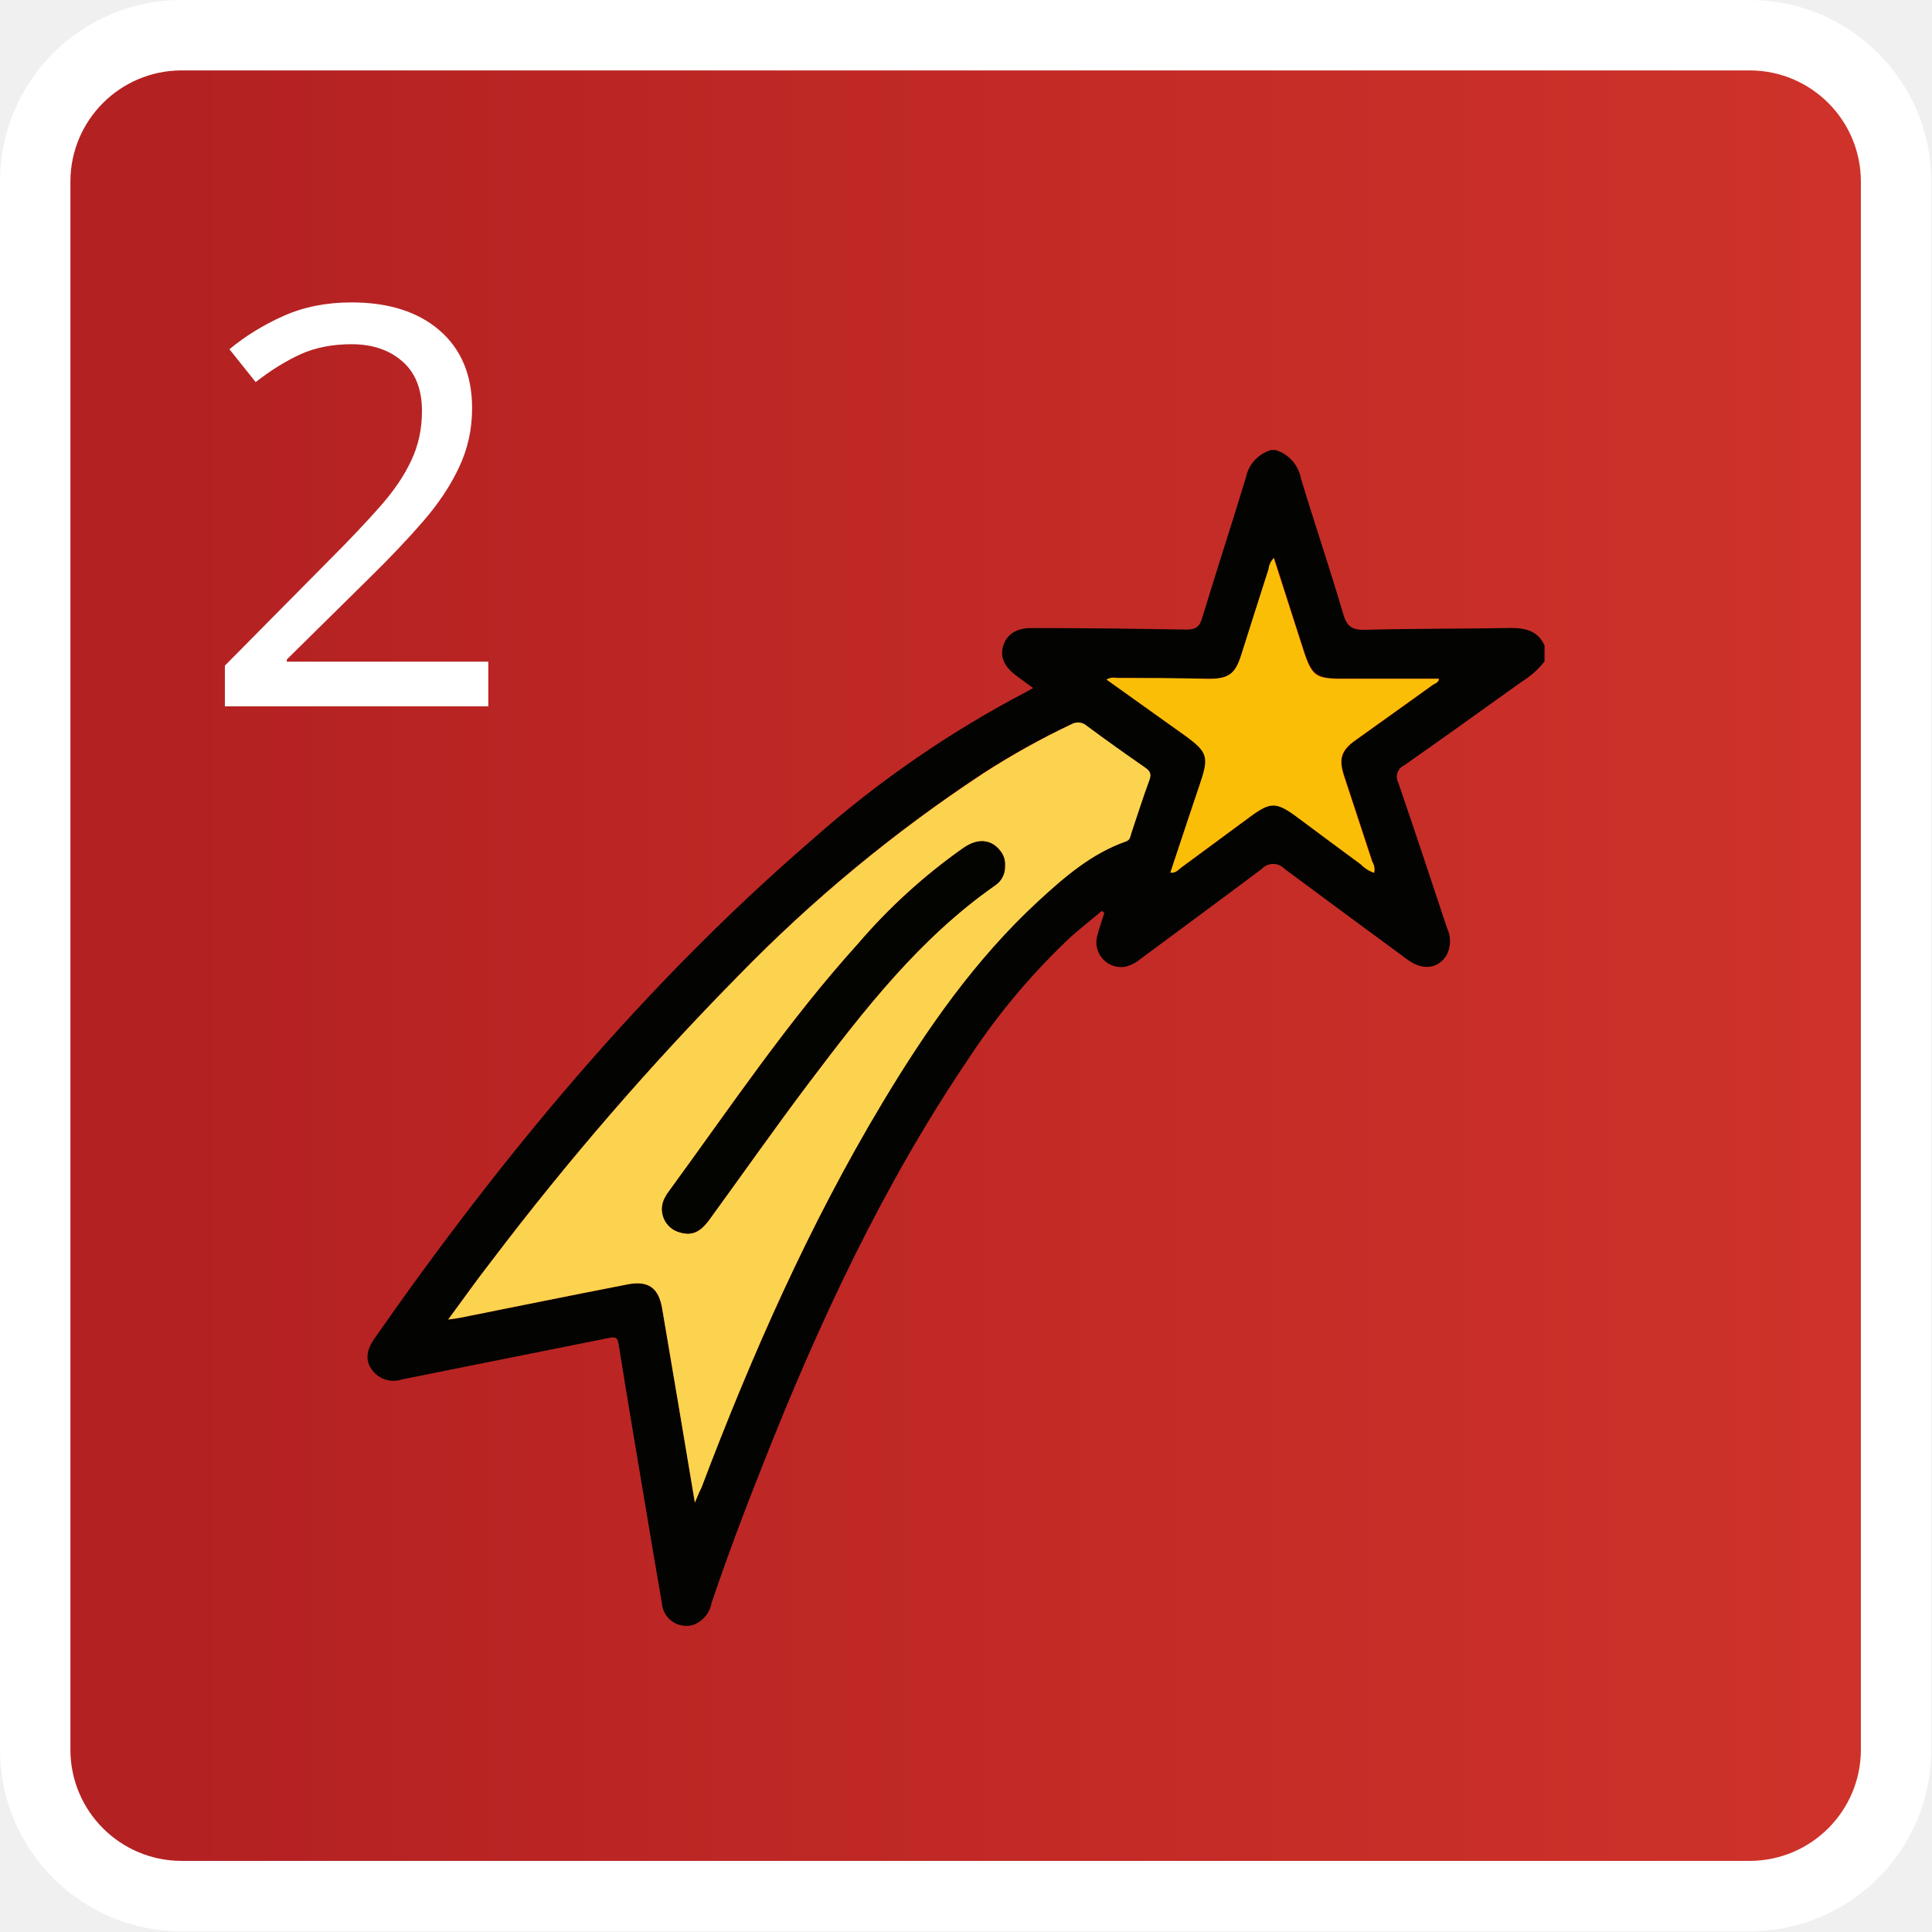
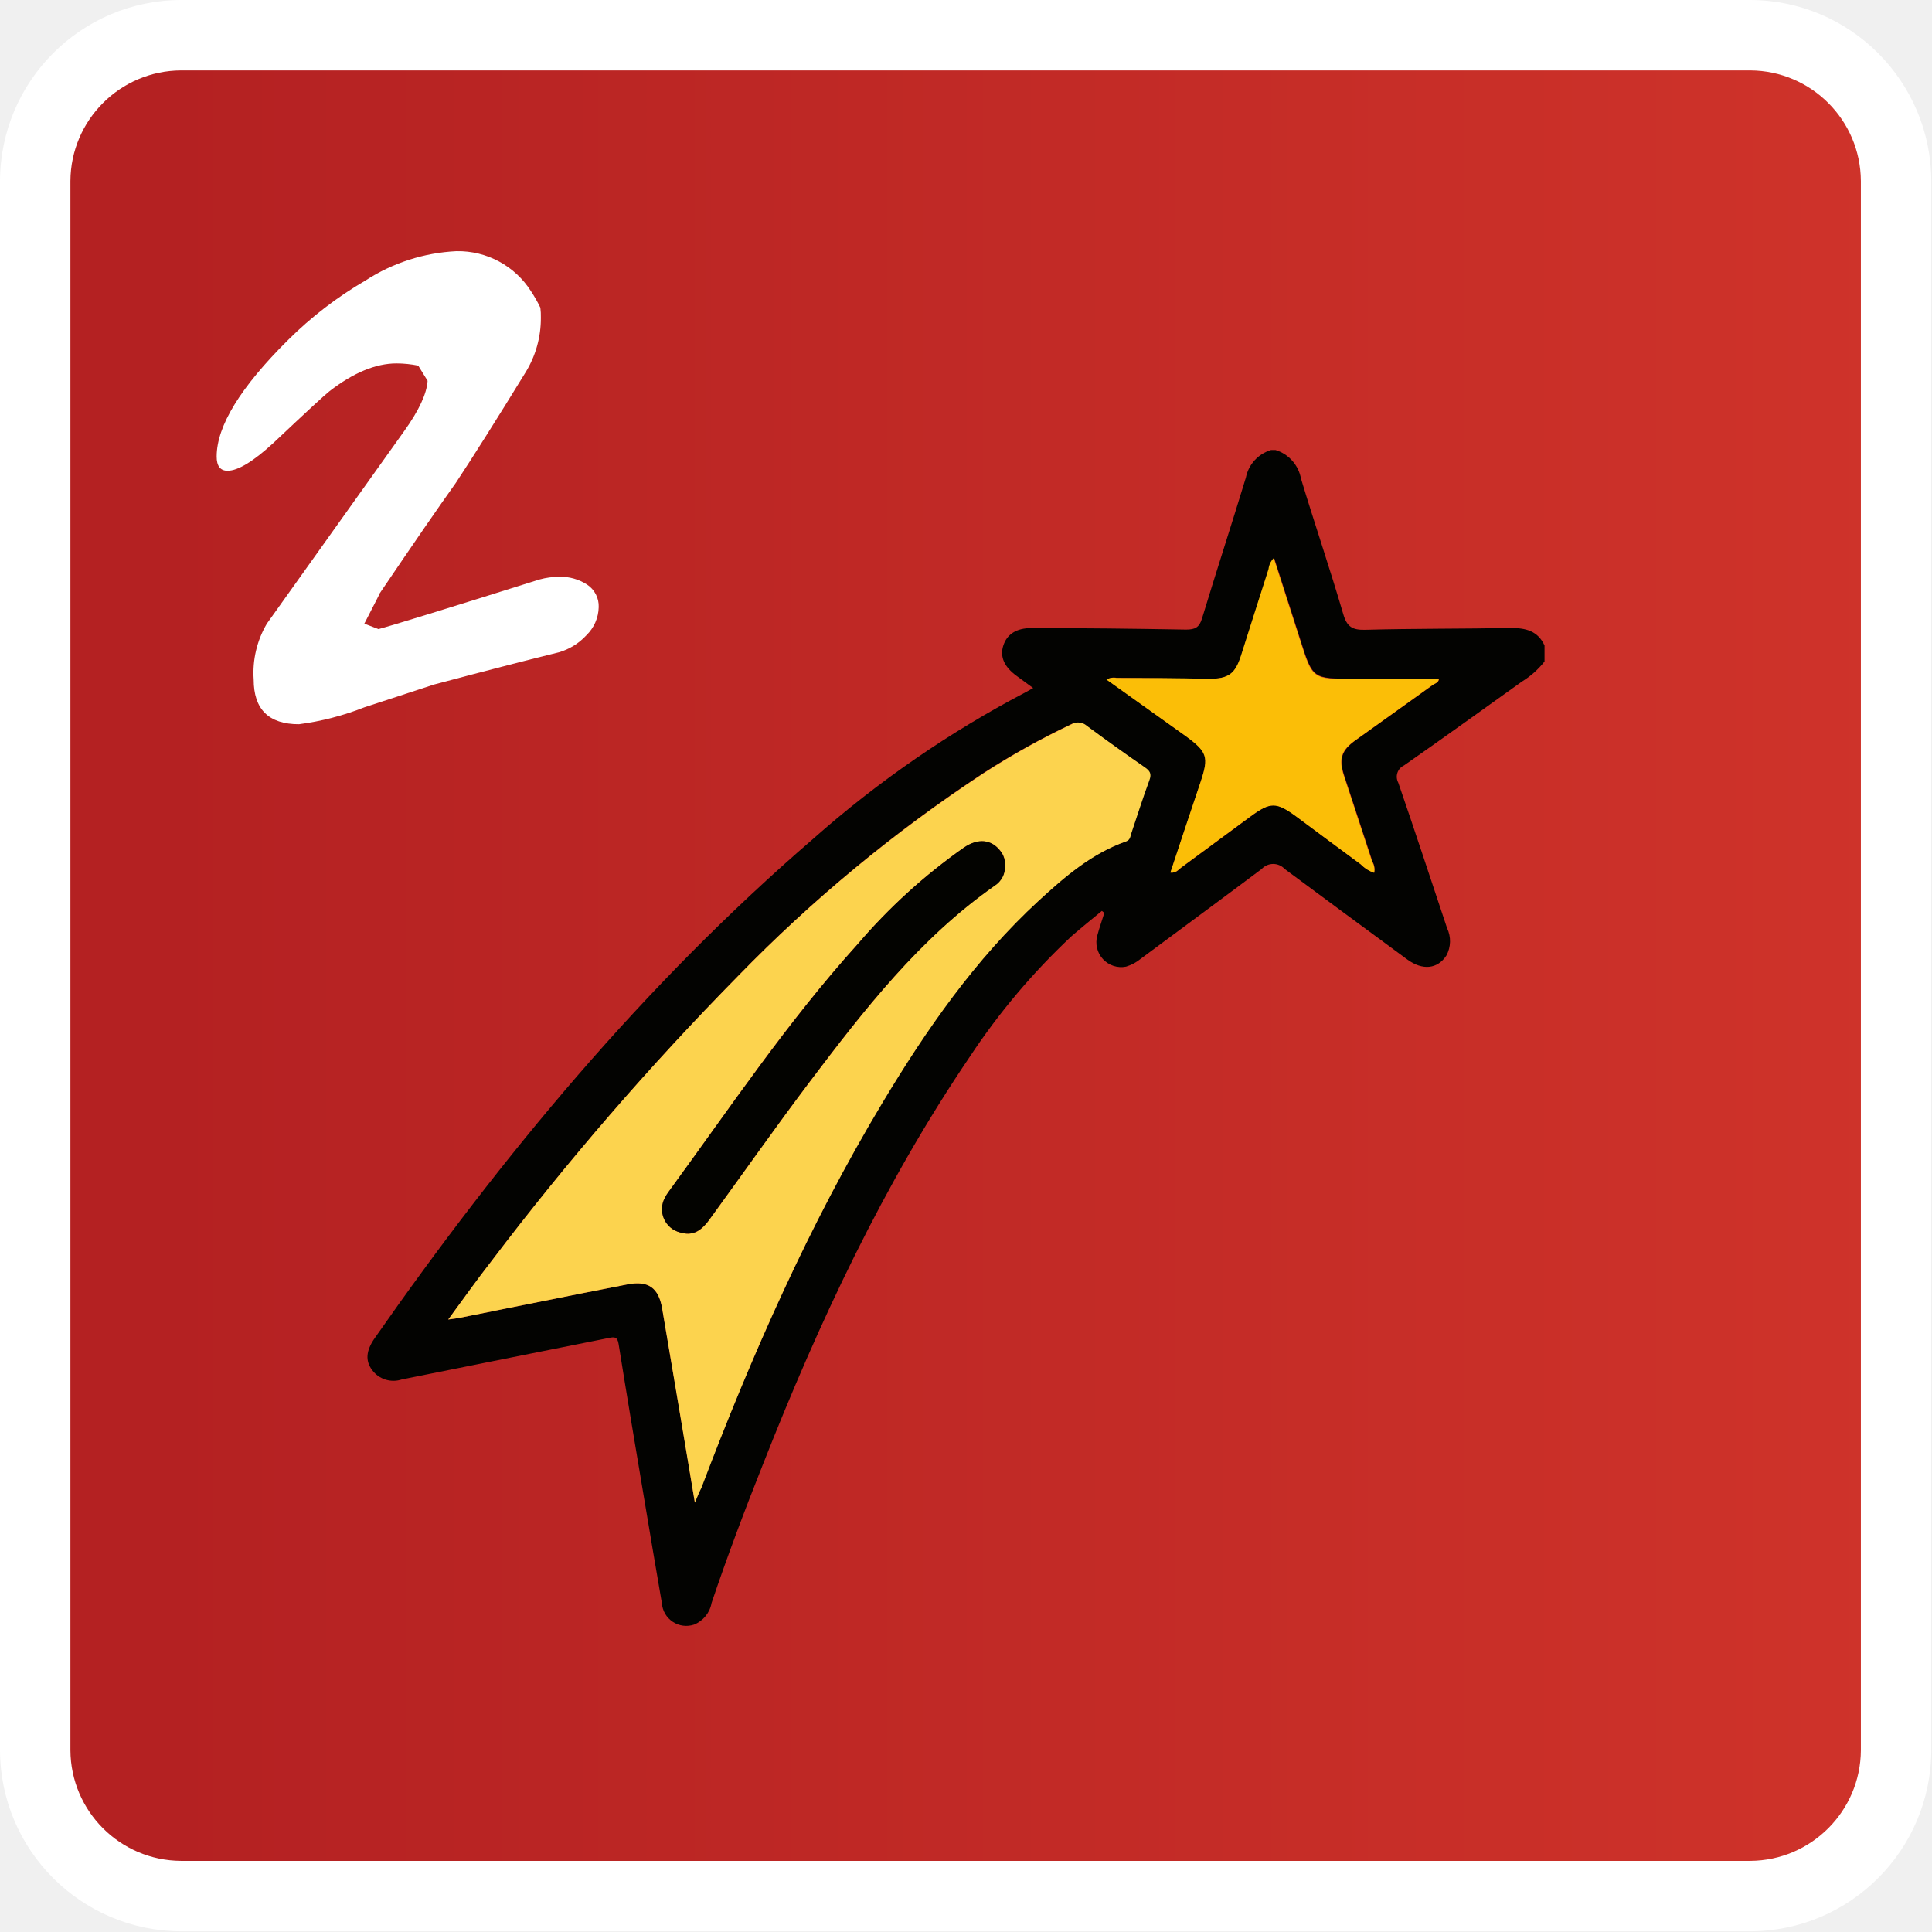
<svg xmlns="http://www.w3.org/2000/svg" viewBox="0 0 192.07 192.07">
  <defs>
-     <style>.cls-1{fill:url(#linear-gradient);}.cls-2,.cls-3{fill:#fff;}.cls-3{font-size:55.47px;font-family:ACMESecretAgent, "A.C.M.E. Secret Agent";}.cls-4{fill:#030301;}.cls-5{fill:#fcd34e;}.cls-6{fill:#fbbe07;}.cls-7{fill:#030300;}</style>
+     <style>.cls-1{fill:url(#linear-gradient);}.cls-2{fill:#fff;}.cls-3{fill:#030301;}.cls-4{fill:#fcd34e;}.cls-5{fill:#fbbe07;}.cls-6{fill:#030300;}</style>
    <linearGradient id="linear-gradient" x1="3.5" y1="96.03" x2="188.57" y2="96.03" gradientUnits="userSpaceOnUse">
      <stop offset="0.07" stop-color="#b42122" />
      <stop offset="1" stop-color="#cf332a" />
    </linearGradient>
  </defs>
  <g id="Capa_2" data-name="Capa 2">
    <g id="Capa_1-2" data-name="Capa 1">
      <rect class="cls-1" x="3.5" y="3.5" width="185.07" height="185.07" rx="14.53" />
      <path class="cls-2" d="M174,7a11.06,11.06,0,0,1,11,11V174a11.07,11.07,0,0,1-11,11H18A11.06,11.06,0,0,1,7,174V18A11.06,11.06,0,0,1,18,7H174m0-7H18A18.05,18.05,0,0,0,0,18V174a18.05,18.05,0,0,0,18,18H174a18.05,18.05,0,0,0,18-18V18A18.05,18.05,0,0,0,174,0Z" />
-       <text class="cls-3" transform="translate(19.7 70.22)">2</text>
-       <path class="cls-4" d="M153.55,65.76a8.54,8.54,0,0,1-2.25,2c-3.9,2.78-7.78,5.59-11.71,8.33a1.24,1.24,0,0,0-.58,1.72c1.66,4.81,3.24,9.64,4.85,14.46a3,3,0,0,1-.07,2.73c-.88,1.34-2.36,1.5-3.88.39-4.07-3-8.16-6-12.19-9a1.56,1.56,0,0,0-2.29,0c-4,3-8,5.94-12,8.91a4.15,4.15,0,0,1-1.49.8A2.47,2.47,0,0,1,109.09,93c.2-.76.47-1.5.7-2.25l-.25-.19c-1,.83-2,1.63-3,2.5a66.9,66.9,0,0,0-10.13,12c-8.57,12.64-15,26.4-20.57,40.54-1.81,4.55-3.54,9.13-5.1,13.76A2.85,2.85,0,0,1,69,161.51a2.43,2.43,0,0,1-3.2-2.14c-.62-3.56-1.21-7.12-1.81-10.68-.84-5-1.69-10.05-2.49-15.07-.12-.77-.44-.71-1-.6-6.85,1.38-13.71,2.73-20.56,4.12a2.63,2.63,0,0,1-2.94-.93c-.69-.92-.62-1.92.24-3.16C49.93,114.88,64,97.92,80.82,83.41a106.46,106.46,0,0,1,21.27-14.66l.62-.35-1.65-1.21c-1.23-.9-1.67-1.9-1.32-3s1.26-1.77,2.86-1.75c5.1,0,10.21.06,15.31.15.9,0,1.32-.21,1.59-1.11,1.42-4.68,2.94-9.33,4.36-14a3.59,3.59,0,0,1,2.5-2.74h.45a3.66,3.66,0,0,1,2.53,2.85c1.36,4.5,2.88,8.95,4.2,13.46.37,1.28.92,1.59,2.18,1.56,4.84-.13,9.67-.09,14.51-.18,1.47,0,2.66.3,3.32,1.74ZM69.08,149.38c.29-.7.45-1.08.6-1.46,5.07-13.21,10.75-26.13,18-38.29,4.38-7.3,9.22-14.26,15.52-20.07,2.6-2.39,5.28-4.71,8.7-5.91.42-.15.42-.49.52-.8.6-1.77,1.15-3.54,1.8-5.29.24-.64,0-.93-.46-1.28q-2.91-2-5.75-4.11a1.3,1.3,0,0,0-1.53-.17,76.43,76.43,0,0,0-8.76,4.88A145.74,145.74,0,0,0,73.35,97.06a290.26,290.26,0,0,0-24.48,28.3c-1.43,1.85-2.79,3.76-4.31,5.82.56-.08.86-.11,1.15-.17,5.56-1.11,11.1-2.24,16.66-3.32,2.09-.41,3.11.34,3.46,2.4C66.9,136.42,68,142.75,69.08,149.38Zm67.53-62.61a1.51,1.51,0,0,0-.16-1.11q-1.41-4.27-2.81-8.55c-.55-1.68-.27-2.51,1.16-3.54,2.53-1.82,5.08-3.62,7.61-5.45.24-.18.64-.25.66-.65-2.87,0-5.72,0-8.57,0-3.93,0-4,0-5.18-3.74-.87-2.73-1.75-5.45-2.65-8.26a1.85,1.85,0,0,0-.52,1.1c-.92,2.85-1.82,5.72-2.73,8.57-.59,1.86-1.29,2.36-3.25,2.34-3,0-6.09-.07-9.13-.09a1.44,1.44,0,0,0-1,.16l7.83,5.61c2.17,1.55,2.34,2.08,1.5,4.59q-1.49,4.48-3,9c.55.07.78-.29,1.07-.5l6.89-5.08c2-1.48,2.6-1.48,4.55,0,2.14,1.59,4.27,3.18,6.42,4.76A3.4,3.4,0,0,0,136.61,86.77Z" />
-       <path class="cls-5" d="M69.08,149.38c-1.11-6.63-2.18-13-3.25-19.29-.35-2.06-1.37-2.81-3.46-2.4-5.56,1.08-11.1,2.21-16.66,3.32-.29.06-.59.09-1.15.17,1.52-2.06,2.88-4,4.31-5.82a290.26,290.26,0,0,1,24.48-28.3A145.74,145.74,0,0,1,97.77,76.88,76.43,76.43,0,0,1,106.53,72a1.3,1.3,0,0,1,1.53.17q2.84,2.1,5.75,4.11c.51.35.7.64.46,1.28-.65,1.75-1.2,3.52-1.8,5.29-.1.31-.1.65-.52.8-3.42,1.2-6.1,3.52-8.7,5.91-6.3,5.81-11.14,12.77-15.52,20.07-7.3,12.16-13,25.08-18,38.29C69.53,148.3,69.37,148.68,69.08,149.38ZM99.91,86.1a2.13,2.13,0,0,0-.45-1.5c-.88-1.15-2.21-1.28-3.65-.32a56.91,56.91,0,0,0-10.52,9.57c-7,7.7-12.72,16.3-18.82,24.64a4,4,0,0,0-.36.58,2.38,2.38,0,0,0,1.5,3.45c1.16.34,2,0,2.9-1.25,3.33-4.58,6.58-9.22,10-13.74C85.92,100.37,91.43,93.27,98.91,88A2.19,2.19,0,0,0,99.91,86.1Z" />
-       <path class="cls-6" d="M136.61,86.77a3.4,3.4,0,0,1-1.33-.84c-2.15-1.58-4.28-3.17-6.42-4.76-2-1.45-2.56-1.45-4.55,0l-6.89,5.08c-.29.21-.52.57-1.07.5q1.5-4.55,3-9c.84-2.51.67-3-1.5-4.59L110,67.56a1.44,1.44,0,0,1,1-.16c3,0,6.09,0,9.13.09,2,0,2.66-.48,3.25-2.34.91-2.85,1.81-5.72,2.73-8.57a1.85,1.85,0,0,1,.52-1.1c.9,2.81,1.78,5.53,2.65,8.26,1.19,3.77,1.25,3.79,5.18,3.74,2.85,0,5.7,0,8.57,0,0,.4-.42.47-.66.65-2.53,1.83-5.08,3.63-7.61,5.45-1.43,1-1.71,1.86-1.16,3.54q1.4,4.27,2.81,8.55A1.51,1.51,0,0,1,136.61,86.77Z" />
-       <path class="cls-7" d="M99.91,86.1a2.19,2.19,0,0,1-1,1.94c-7.48,5.23-13,12.33-18.41,19.49-3.41,4.52-6.66,9.16-10,13.74-.91,1.24-1.74,1.59-2.9,1.25a2.38,2.38,0,0,1-1.5-3.45,4,4,0,0,1,.36-.58c6.1-8.34,11.87-16.94,18.82-24.64a56.91,56.91,0,0,1,10.52-9.57c1.44-1,2.77-.83,3.65.32A2.13,2.13,0,0,1,99.91,86.1Z" />
+       <path class="cls-2" d="M59.52,60.36a4,4,0,0,1-1.22,2.79,6,6,0,0,1-2.74,1.7q-4.11,1-12.4,3.2l-6.94,2.27A27.44,27.44,0,0,1,29.72,72q-4.5,0-4.5-4.44A9.64,9.64,0,0,1,26.53,62L40.18,42.86c1.48-2.06,2.25-3.74,2.33-5l-.93-1.51a11.07,11.07,0,0,0-2.16-.22q-3.09,0-6.66,2.76-.7.54-5.58,5.15-3,2.76-4.56,2.76-1.08,0-1.08-1.41,0-4.55,7.1-11.59a38.06,38.06,0,0,1,7.69-5.91,18.23,18.23,0,0,1,9.05-2.92,8.59,8.59,0,0,1,7.42,4,13.8,13.8,0,0,1,.92,1.62,6.69,6.69,0,0,1,.05,1A10.24,10.24,0,0,1,52.26,37q-4.4,7.16-6.94,11-2.59,3.63-7.58,11c0,.08-.54,1.07-1.52,3l1.41.54q1.84-.48,16-4.93a7.5,7.5,0,0,1,2-.27,4.82,4.82,0,0,1,2.71.76A2.56,2.56,0,0,1,59.52,60.36Z" />
+       <path class="cls-3" d="M153.55,65.76a8.54,8.54,0,0,1-2.25,2c-3.9,2.78-7.78,5.59-11.71,8.33a1.24,1.24,0,0,0-.58,1.72c1.66,4.81,3.24,9.64,4.85,14.46a3,3,0,0,1-.07,2.73c-.88,1.34-2.36,1.5-3.88.39-4.07-3-8.16-6-12.19-9a1.56,1.56,0,0,0-2.29,0c-4,3-8,5.94-12,8.91a4.15,4.15,0,0,1-1.49.8A2.47,2.47,0,0,1,109.09,93c.2-.76.47-1.5.7-2.25l-.25-.19c-1,.83-2,1.63-3,2.5a66.9,66.9,0,0,0-10.13,12c-8.57,12.64-15,26.4-20.57,40.54-1.81,4.55-3.54,9.13-5.1,13.76A2.85,2.85,0,0,1,69,161.51a2.43,2.43,0,0,1-3.2-2.14c-.62-3.56-1.21-7.12-1.81-10.68-.84-5-1.69-10.05-2.49-15.07-.12-.77-.44-.71-1-.6-6.85,1.38-13.71,2.73-20.56,4.12a2.63,2.63,0,0,1-2.94-.93c-.69-.92-.62-1.92.24-3.16C49.93,114.88,64,97.92,80.82,83.41a106.46,106.46,0,0,1,21.27-14.66l.62-.35-1.65-1.21c-1.23-.9-1.67-1.9-1.32-3s1.26-1.77,2.86-1.75c5.1,0,10.21.06,15.31.15.9,0,1.32-.21,1.59-1.11,1.42-4.68,2.94-9.33,4.36-14a3.59,3.59,0,0,1,2.5-2.74h.45a3.66,3.66,0,0,1,2.53,2.85c1.36,4.5,2.88,8.95,4.2,13.46.37,1.28.92,1.59,2.18,1.56,4.84-.13,9.67-.09,14.51-.18,1.47,0,2.66.3,3.32,1.74ZM69.08,149.38c.29-.7.45-1.08.6-1.46,5.07-13.21,10.75-26.13,18-38.29,4.38-7.3,9.22-14.26,15.52-20.07,2.6-2.39,5.28-4.71,8.7-5.91.42-.15.42-.49.52-.8.6-1.77,1.15-3.54,1.8-5.29.24-.64,0-.93-.46-1.28q-2.91-2-5.75-4.11a1.3,1.3,0,0,0-1.53-.17,76.43,76.43,0,0,0-8.76,4.88A145.74,145.74,0,0,0,73.35,97.06a290.26,290.26,0,0,0-24.48,28.3c-1.43,1.85-2.79,3.76-4.31,5.82.56-.08.86-.11,1.15-.17,5.56-1.11,11.1-2.24,16.66-3.32,2.09-.41,3.11.34,3.46,2.4C66.9,136.42,68,142.75,69.08,149.38Zm67.53-62.61a1.51,1.51,0,0,0-.16-1.11q-1.41-4.27-2.81-8.55c-.55-1.68-.27-2.51,1.16-3.54,2.53-1.82,5.08-3.62,7.61-5.45.24-.18.64-.25.66-.65-2.87,0-5.72,0-8.57,0-3.93,0-4,0-5.18-3.74-.87-2.73-1.75-5.45-2.65-8.26a1.85,1.85,0,0,0-.52,1.1c-.92,2.85-1.82,5.72-2.73,8.57-.59,1.86-1.29,2.36-3.25,2.34-3,0-6.09-.07-9.13-.09a1.44,1.44,0,0,0-1,.16l7.83,5.61c2.17,1.55,2.34,2.08,1.5,4.59q-1.49,4.48-3,9c.55.07.78-.29,1.07-.5l6.89-5.08c2-1.48,2.6-1.48,4.55,0,2.14,1.59,4.27,3.18,6.42,4.76A3.4,3.4,0,0,0,136.61,86.77Z" />
+       <path class="cls-4" d="M69.08,149.38c-1.11-6.63-2.18-13-3.25-19.29-.35-2.06-1.37-2.81-3.46-2.4-5.56,1.08-11.1,2.21-16.66,3.32-.29.06-.59.09-1.15.17,1.52-2.06,2.88-4,4.31-5.82a290.26,290.26,0,0,1,24.48-28.3A145.74,145.74,0,0,1,97.77,76.88,76.43,76.43,0,0,1,106.53,72a1.3,1.3,0,0,1,1.53.17q2.84,2.1,5.75,4.11c.51.35.7.64.46,1.28-.65,1.75-1.2,3.52-1.8,5.29-.1.31-.1.65-.52.8-3.42,1.2-6.1,3.52-8.7,5.91-6.3,5.81-11.14,12.77-15.52,20.07-7.3,12.16-13,25.08-18,38.29C69.53,148.3,69.37,148.68,69.08,149.38ZM99.91,86.1a2.13,2.13,0,0,0-.45-1.5c-.88-1.15-2.21-1.28-3.65-.32a56.91,56.91,0,0,0-10.52,9.57c-7,7.7-12.72,16.3-18.82,24.64a4,4,0,0,0-.36.58,2.38,2.38,0,0,0,1.5,3.45c1.16.34,2,0,2.9-1.25,3.33-4.58,6.58-9.22,10-13.74C85.92,100.37,91.43,93.27,98.91,88A2.19,2.19,0,0,0,99.91,86.1Z" />
+       <path class="cls-5" d="M136.61,86.77a3.4,3.4,0,0,1-1.33-.84c-2.15-1.58-4.28-3.17-6.42-4.76-2-1.45-2.56-1.45-4.55,0l-6.89,5.08c-.29.21-.52.57-1.07.5q1.5-4.55,3-9c.84-2.51.67-3-1.5-4.59L110,67.56a1.44,1.44,0,0,1,1-.16c3,0,6.09,0,9.13.09,2,0,2.66-.48,3.25-2.34.91-2.85,1.81-5.72,2.73-8.57a1.85,1.85,0,0,1,.52-1.1c.9,2.81,1.78,5.53,2.65,8.26,1.19,3.77,1.25,3.79,5.18,3.74,2.85,0,5.7,0,8.57,0,0,.4-.42.47-.66.65-2.53,1.83-5.08,3.63-7.61,5.45-1.43,1-1.71,1.86-1.16,3.54q1.4,4.27,2.81,8.55A1.51,1.51,0,0,1,136.61,86.77Z" />
+       <path class="cls-6" d="M99.91,86.1a2.19,2.19,0,0,1-1,1.94c-7.48,5.23-13,12.33-18.41,19.49-3.41,4.52-6.66,9.16-10,13.74-.91,1.24-1.74,1.59-2.9,1.25a2.38,2.38,0,0,1-1.5-3.45,4,4,0,0,1,.36-.58c6.1-8.34,11.87-16.94,18.82-24.64a56.91,56.91,0,0,1,10.52-9.57c1.44-1,2.77-.83,3.65.32A2.13,2.13,0,0,1,99.91,86.1Z" />
    </g>
  </g>
</svg>
